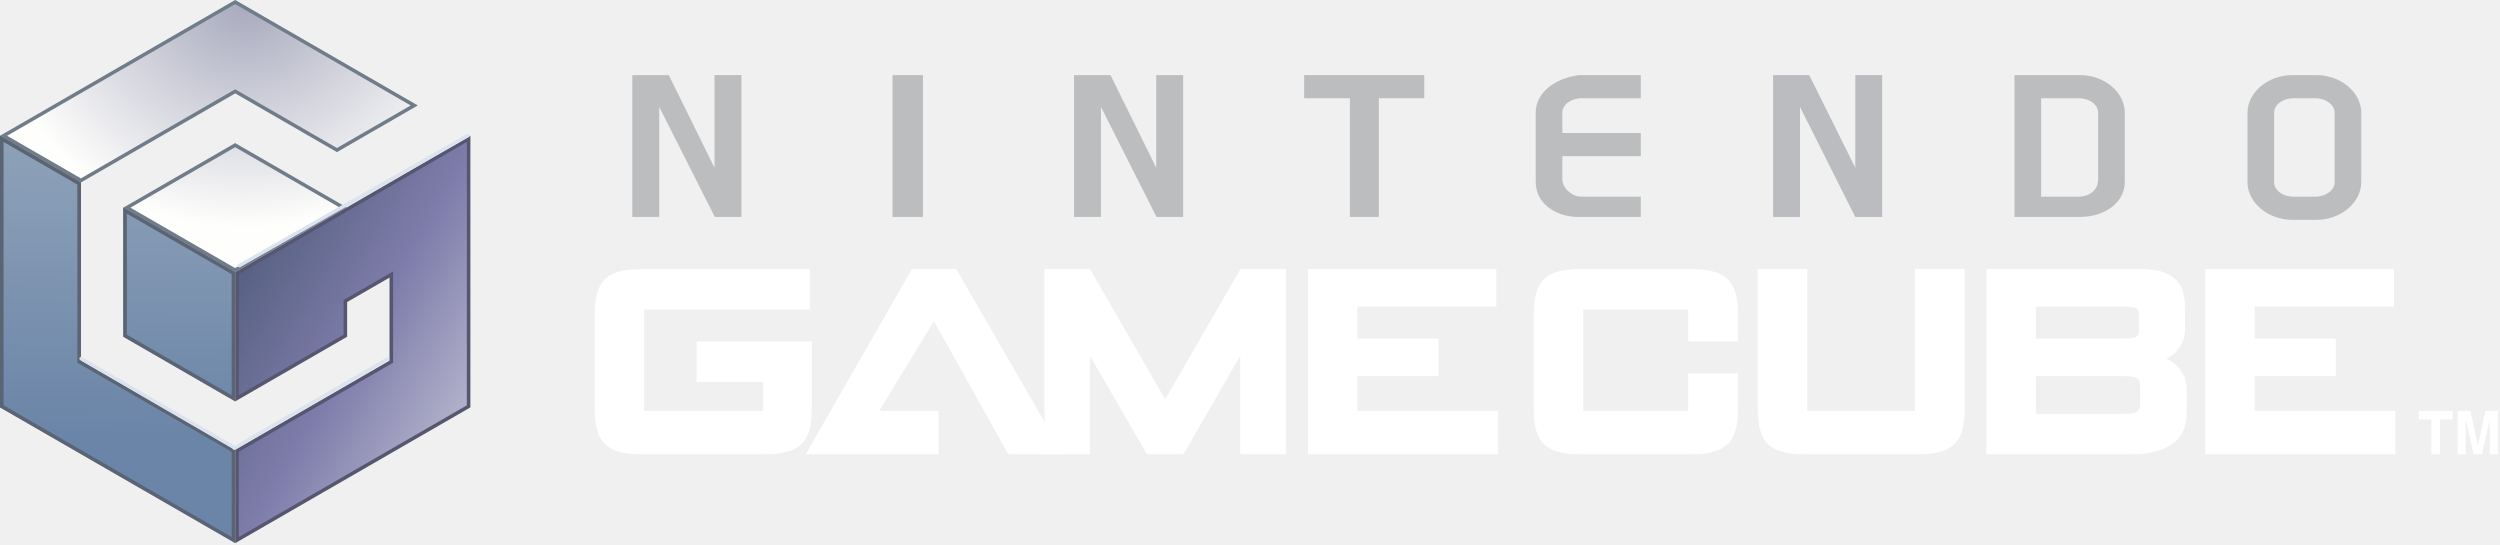
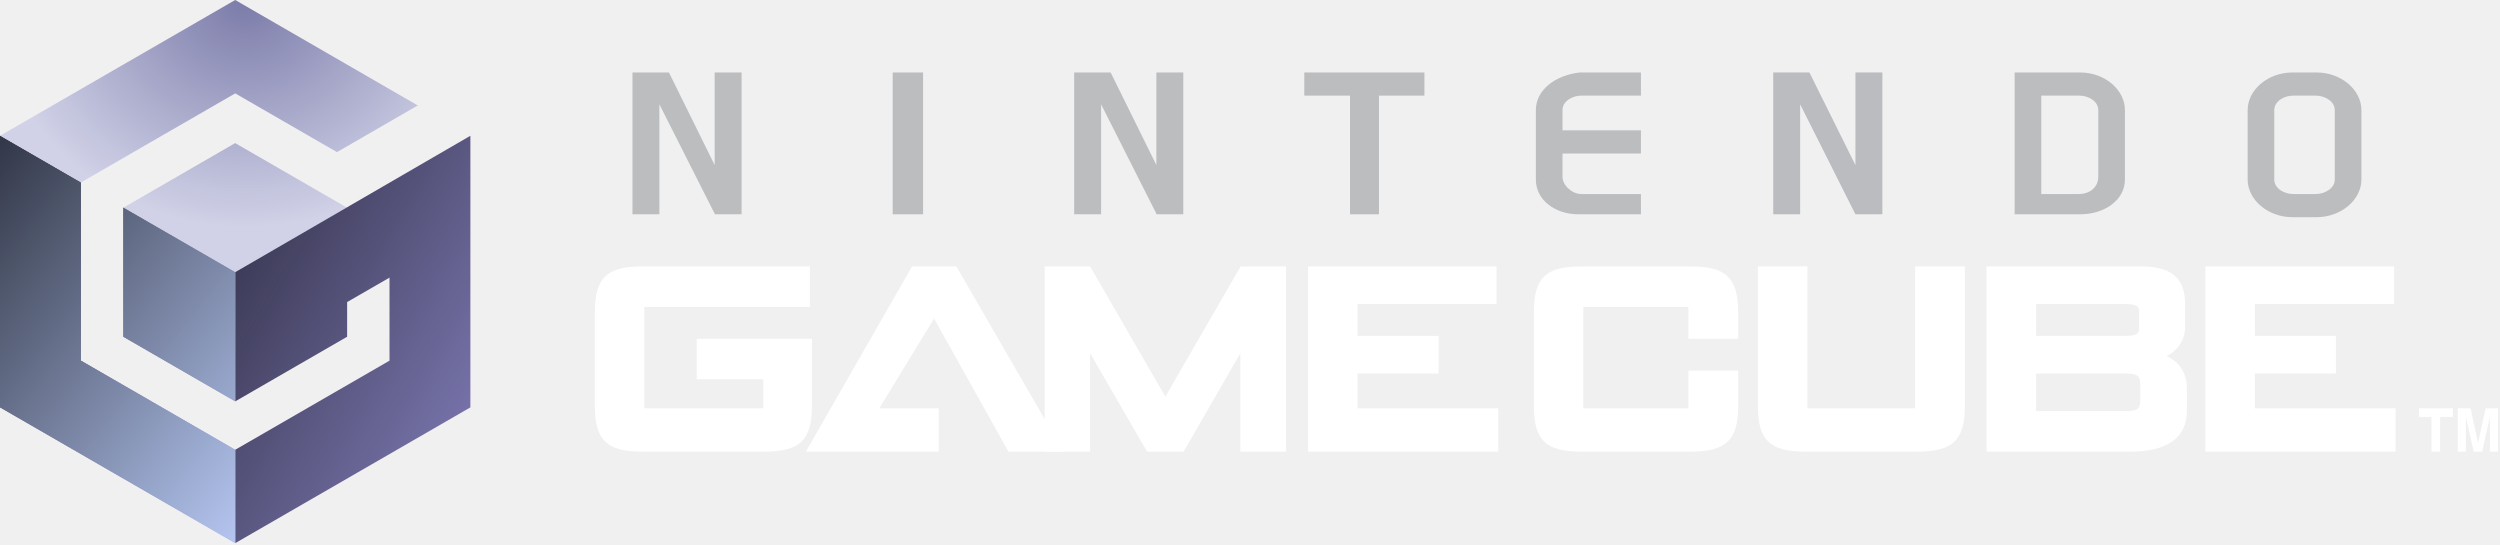
<svg xmlns="http://www.w3.org/2000/svg" width="702" height="153" viewBox="0 0 702 153" fill="none">
-   <path d="M256.07 75.548L226.24 127.567H263.548V115.375H246.885L262.247 90.178L283.136 127.567H298.58L268.506 75.548H256.07Z" fill="white" />
-   <path d="M332.311 127.567L348.242 99.932V127.567H361.084V75.548H348.323L327.19 112.124L306.057 75.548H293.296V127.567H306.057V99.932L322.07 127.567H332.311Z" fill="white" />
-   <path d="M227.947 95.868H195.597V107.247H214.292V115.375H180.886V86.927H227.378V75.548H180.398C170.238 75.548 166.987 78.799 166.987 88.553V114.562C166.987 124.316 170.238 127.567 180.398 127.567H214.454C224.696 127.567 227.947 124.316 227.947 114.562V95.868Z" fill="white" />
-   <path d="M474.552 75.548H444.071C433.911 75.548 430.66 78.799 430.66 88.553V114.562C430.66 124.316 433.911 127.567 444.071 127.567H474.552C484.712 127.567 488.044 124.316 488.044 114.562V104.809H474.064V115.375H444.559V86.927H474.064V95.868H488.044V88.553C488.044 78.799 484.712 75.548 474.552 75.548Z" fill="white" />
-   <path d="M537.707 115.375H507.47V75.548H493.571V114.562C493.571 124.316 496.822 127.567 506.983 127.567H538.194C548.436 127.567 551.687 124.316 551.687 114.562V75.548H537.707V115.375Z" fill="white" />
-   <path d="M608.339 100.745C611.672 99.119 613.541 95.868 613.541 92.617V86.114C613.541 78.799 609.558 75.548 601.186 75.548H557.783V127.567H598.179C608.664 127.567 614.029 123.503 614.029 116.188V109.686C614.029 105.622 611.997 102.37 608.339 100.745ZM571.682 86.114H596.553C600.455 86.114 600.617 86.927 600.617 88.553V92.617C600.617 94.242 600.455 95.055 596.553 95.055H571.682V86.114ZM600.943 112.937C600.943 115.375 600.455 116.188 596.635 116.188H571.682V105.622H596.635C600.455 105.622 600.943 106.434 600.943 108.873V112.937Z" fill="white" />
-   <path d="M633.13 105.622H655.888V95.055H633.13V86.114H672.226V75.548H619.231V127.567H672.632V115.375H633.13V105.622Z" fill="white" />
-   <path d="M381.16 105.622H403.919V95.055H381.16V86.114H420.175V75.548H367.261V127.567H420.663V115.375H381.16V105.622Z" fill="white" />
-   <path d="M528.522 60.917V21.09H520.963V47.099L508.039 21.09H497.879V60.917H505.438V30.031L520.963 60.917H528.522Z" fill="#BABCC0" />
-   <path d="M309.146 30.031L324.752 60.917H332.23V21.09H324.671V47.099L311.828 21.09H301.587V60.917H309.146V30.031Z" fill="#BBBDBF" />
-   <path d="M185.112 30.031L200.718 60.917H208.196V21.09H200.637V47.099L187.794 21.09H177.553V60.917H185.112V30.031Z" fill="#BBBDBF" />
-   <path d="M250.624 21.09H259.159V60.917H250.624V21.09Z" fill="#BBBDBF" />
-   <path d="M379.047 60.917H387.175V27.592H399.936V21.09H366.205V27.592H379.047V60.917Z" fill="#BBBDBF" />
-   <path d="M584.036 60.917C591.026 60.917 596.635 56.853 596.635 51.163V31.656C596.635 25.967 591.026 21.09 584.036 21.09H565.667V60.917H584.036ZM573.145 27.592H583.792C586.475 27.592 589.157 29.218 589.157 31.656V50.351C589.157 53.602 586.393 55.227 583.792 55.227H573.145V27.592Z" fill="#BBBDBF" />
-   <path d="M663.041 31.656C663.041 25.967 657.351 21.09 650.442 21.09H643.696C636.787 21.09 631.098 25.967 631.098 31.656V51.163C631.098 56.853 636.787 61.73 643.696 61.73H650.442C657.351 61.73 663.041 56.853 663.041 51.163V31.656ZM655.563 51.163C655.563 53.602 652.8 55.227 650.199 55.227H643.94C641.258 55.227 638.576 53.602 638.576 51.163V31.656C638.576 29.218 641.258 27.592 643.94 27.592H650.199C652.8 27.592 655.563 29.218 655.563 31.656V51.163Z" fill="#BBBDBF" />
-   <path d="M431.229 51.163C431.229 56.853 436.512 60.917 443.259 60.917H460.734V55.227H443.99C441.389 55.227 438.707 52.789 438.707 50.351V43.848H460.734V37.346H438.707V31.656C438.707 29.218 441.389 27.592 443.99 27.592H460.734V21.09H443.503C436.675 21.903 431.229 25.967 431.229 31.656V51.163Z" fill="#BBBDBF" />
-   <path d="M685.149 127.567H682.711V117.813H679.216V115.375H688.725V117.813H685.149V127.567Z" fill="white" />
-   <path d="M701.405 127.567H699.129V117.813L696.935 127.567H694.578L692.383 117.813V127.567H690.107V115.375H693.684L695.797 125.129L697.91 115.375H701.405V127.567Z" fill="white" />
-   <path d="M0 38.124V114.373L0.018 114.392L66.051 152.516V126.292L42.918 112.93L22.727 101.27V77.951V77.933L22.708 51.246L0 38.124ZM34.627 58.279V94.552L66.051 112.707V76.415L34.627 58.279Z" fill="url(#paint0_linear_4008_40)" />
-   <path d="M96.365 58.261L66.018 75.856L35.625 58.315L66.033 40.755L96.365 58.261ZM116.315 29.61L94.625 42.137L86.568 37.502L86.55 37.483L86.492 37.451L66.302 25.791L66.052 25.648L65.802 25.791L45.592 37.45V37.451L22.708 50.668L0.999 38.124L66.041 0.571L116.315 29.61Z" fill="url(#paint1_radial_4008_40)" stroke="#707C8A" />
-   <path d="M131.584 114.102L66.551 151.649V126.58L109.626 101.704L109.876 101.559V77.085L109.126 77.518L97.226 84.384L96.976 84.529V94.263L66.551 111.841V76.704L131.584 38.992V114.102Z" fill="url(#paint2_linear_4008_40)" stroke="#565670" />
-   <path d="M22.208 51.535L22.227 77.933V101.559L22.477 101.704L42.668 113.363L65.551 126.58V151.649L0.5 114.091V38.99L22.208 51.535ZM65.552 76.704V111.841L35.127 94.263V59.144L65.552 76.704Z" fill="url(#paint3_linear_4008_40)" stroke="#5B6473" />
-   <path d="M67.229 74.576L131.36 38.071" stroke="#DBE3EF" stroke-linecap="round" />
-   <path d="M65.791 125.826L108.791 100.826" stroke="#DBE3EF" stroke-linecap="round" />
-   <path d="M65.791 125.69L22.791 100.69" stroke="#DBE3EF" stroke-linecap="round" />
+   <path d="M256.112 74.806L226.282 126.825H263.59V114.633H246.927L262.289 89.436L283.178 126.825H298.622L268.548 74.806H256.112Z" fill="white" />
+   <path d="M332.353 126.825L348.284 99.19V126.825H361.126V74.806H348.365L327.232 111.382L306.099 74.806H293.338V126.825H306.099V99.19L322.112 126.825H332.353Z" fill="white" />
+   <path d="M227.989 95.126H195.639V106.505H214.334V114.633H180.928V86.185H227.42V74.806H180.44C170.28 74.806 167.029 78.057 167.029 87.811V113.82C167.029 123.574 170.28 126.825 180.44 126.825H214.496C224.738 126.825 227.989 123.574 227.989 113.82V95.126Z" fill="white" />
+   <path d="M474.594 74.806H444.113C433.953 74.806 430.702 78.057 430.702 87.811V113.82C430.702 123.574 433.953 126.825 444.113 126.825H474.594C484.754 126.825 488.086 123.574 488.086 113.82V104.067H474.106V114.633H444.601V86.185H474.106V95.126H488.086V87.811C488.086 78.057 484.754 74.806 474.594 74.806Z" fill="white" />
+   <path d="M537.749 114.633H507.512V74.806H493.613V113.82C493.613 123.574 496.864 126.825 507.025 126.825H538.236C548.478 126.825 551.729 123.574 551.729 113.82V74.806H537.749V114.633Z" fill="white" />
+   <path d="M608.381 100.003C611.714 98.377 613.583 95.126 613.583 91.874V85.372C613.583 78.057 609.6 74.806 601.228 74.806H557.825V126.825H598.221C608.706 126.825 614.071 122.761 614.071 115.446V108.943C614.071 104.879 612.039 101.628 608.381 100.003ZM571.724 85.372H596.595C600.497 85.372 600.659 86.185 600.659 87.811V91.874C600.659 93.5 600.497 94.313 596.595 94.313H571.724V85.372ZM600.985 112.195C600.985 114.633 600.497 115.446 596.677 115.446H571.724V104.879H596.677C600.497 104.879 600.985 105.692 600.985 108.131V112.195Z" fill="white" />
+   <path d="M633.172 104.879H655.93V94.313H633.172V85.372H672.268V74.806H619.273V126.825H672.674V114.633H633.172V104.879Z" fill="white" />
+   <path d="M381.202 104.879H403.961V94.313H381.202V85.372H420.217V74.806H367.303V126.825H420.705V114.633H381.202V104.879Z" fill="white" />
+   <path d="M528.564 60.175V20.348H521.005V46.357L508.081 20.348H497.921V60.175H505.48V29.288L521.005 60.175H528.564Z" fill="#BABCC0" />
+   <path d="M309.188 29.288L324.794 60.175H332.272V20.348H324.712V46.357L311.87 20.348H301.629V60.175H309.188V29.288Z" fill="#BBBDBF" />
+   <path d="M185.154 29.288L200.76 60.175H208.238V20.348H200.679V46.357L187.836 20.348H177.595V60.175H185.154V29.288Z" fill="#BBBDBF" />
+   <path d="M250.666 20.348H259.201V60.175H250.666V20.348Z" fill="#BBBDBF" />
+   <path d="M379.089 60.175H387.217V26.85H399.978V20.348H366.247V26.85H379.089V60.175Z" fill="#BBBDBF" />
+   <path d="M584.078 60.175C591.068 60.175 596.677 56.111 596.677 50.421V30.914C596.677 25.224 591.068 20.348 584.078 20.348H565.709V60.175H584.078ZM573.187 26.85H583.834C586.517 26.85 589.199 28.476 589.199 30.914V49.609C589.199 52.86 586.435 54.485 583.834 54.485H573.187V26.85Z" fill="#BBBDBF" />
+   <path d="M663.083 30.914C663.083 25.224 657.393 20.348 650.484 20.348H643.738C636.829 20.348 631.14 25.224 631.14 30.914V50.421C631.14 56.111 636.829 60.988 643.738 60.988H650.484C657.393 60.988 663.083 56.111 663.083 50.421V30.914ZM655.605 50.421C655.605 52.86 652.842 54.485 650.241 54.485H643.982C641.3 54.485 638.617 52.86 638.617 50.421V30.914C638.617 28.476 641.3 26.85 643.982 26.85H650.241C652.842 26.85 655.605 28.476 655.605 30.914V50.421Z" fill="#BBBDBF" />
+   <path d="M431.271 50.421C431.271 56.111 436.554 60.175 443.301 60.175H460.776V54.485H444.032C441.431 54.485 438.749 52.047 438.749 49.609V43.106H460.776V36.604H438.749V30.914C438.749 28.476 441.431 26.85 444.032 26.85H460.776V20.348H443.545C436.717 21.16 431.271 25.224 431.271 30.914V50.421Z" fill="#BBBDBF" />
+   <path d="M685.191 126.825H682.753V117.071H679.258V114.633H688.767V117.071H685.191V126.825Z" fill="white" />
+   <path d="M701.447 126.825H699.171V117.071L696.977 126.825H694.62L692.425 117.071V126.825H690.149V114.633H693.726L695.839 124.386L697.952 114.633H701.447V126.825Z" fill="white" />
+   <path d="M0 38.124V114.373L0.018 114.392L66.051 152.516V126.292L42.918 112.93L22.727 101.27V77.951V77.933L22.708 51.246L0 38.124ZM34.627 58.279V94.552L66.051 112.708V76.415L34.627 58.279Z" fill="url(#paint0_linear_4008_40)" />
+   <path d="M66.033 2.71098e-05L0 38.124L22.708 51.246L45.842 37.884L66.051 26.224L86.242 37.884L86.261 37.902L94.626 42.714L117.315 29.611L66.051 0L66.033 2.71098e-05ZM66.033 40.179L34.627 58.315L66.051 76.452V76.415L97.365 58.26L66.033 40.179ZM34.627 94.589V94.608L66.033 112.744L34.627 94.589Z" fill="url(#paint1_radial_4008_40)" />
+   <path d="M132.084 38.124L66.051 76.415V76.749V112.708L97.476 94.552V84.817L109.376 77.951V101.27L66.051 126.292V152.516L132.084 114.392V38.124Z" fill="url(#paint2_linear_4008_40)" />
+   <path d="M0 38.124V114.373L0.018 114.392L66.051 152.516V126.292L42.918 112.93L22.727 101.27V77.951V77.933L22.708 51.246L0 38.124ZM34.627 58.279V94.552L66.051 112.708V76.415L34.627 58.279Z" fill="url(#paint3_linear_4008_40)" />
+   <path d="M0 38.124V114.373L0.018 114.391L66.051 152.516V126.291L22.727 101.27L22.708 51.246L0 38.124ZM34.627 58.278V94.552L66.051 112.707V76.415L34.627 58.278Z" fill="#7C93B0" fill-opacity="0.4" style="mix-blend-mode:hue" />
+   <path d="M66.033 2.71098e-05L0 38.124L22.708 51.246L66.051 26.224L86.242 37.884L86.261 37.902L94.626 42.714L117.315 29.611L66.051 0L66.033 2.71098e-05ZM66.033 40.179L34.627 58.315L66.051 76.452L66.051 76.415L97.365 58.26L66.033 40.179ZM34.627 94.589V94.608L66.033 112.744L34.627 94.589Z" fill="#7C93B0" fill-opacity="0.4" style="mix-blend-mode:hue" />
+   <path d="M132.084 38.124L66.051 76.415V112.707L97.476 94.552V84.817L109.376 77.951V101.27L66.051 126.291V152.516L132.084 114.391V38.124Z" fill="#7C93B0" fill-opacity="0.4" style="mix-blend-mode:hue" />
+   <path d="M0 38.124V114.373L0.018 114.391L66.051 152.516V126.291L22.727 101.27L22.708 51.246L0 38.124ZM34.627 58.278V94.552L66.051 112.707V76.415L34.627 58.278Z" fill="#7C93B0" fill-opacity="0.4" style="mix-blend-mode:hue" />
  <defs>
    <linearGradient id="paint0_linear_4008_40" x1="-46.899" y1="62.602" x2="66.051" y2="152.516" gradientUnits="userSpaceOnUse">
      <stop stop-color="#211B2C" />
      <stop offset="1" stop-color="#C0BDFB" />
    </linearGradient>
    <radialGradient id="paint1_radial_4008_40" cx="0" cy="0" r="1" gradientUnits="userSpaceOnUse" gradientTransform="translate(68.7533 0.457192) rotate(90) scale(63.3881 69.6202)">
-       <stop stop-color="#A7A9BD" />
-       <stop offset="1" stop-color="#FEFEFC" />
+       <stop stop-color="#8775AE" />
+       <stop offset="1" stop-color="#D5CFE9" />
    </radialGradient>
-     <linearGradient id="paint2_linear_4008_40" x1="66.042" y1="77.758" x2="132.042" y2="116.258" gradientUnits="userSpaceOnUse">
-       <stop stop-color="#576182" />
-       <stop offset="0.524" stop-color="#7F7DAB" />
-       <stop offset="1" stop-color="#B4B4CC" />
+     <linearGradient id="paint2_linear_4008_40" x1="34.627" y1="60.763" x2="179.887" y2="144.63" gradientUnits="userSpaceOnUse">
+       <stop stop-color="#2A2136" />
+       <stop offset="1" stop-color="#B38EE9" />
    </linearGradient>
-     <linearGradient id="paint3_linear_4008_40" x1="10.042" y1="46.258" x2="9.042" y2="121.758" gradientUnits="userSpaceOnUse">
-       <stop stop-color="#8B9FB7" />
-       <stop offset="1" stop-color="#6B85A8" />
+     <linearGradient id="paint3_linear_4008_40" x1="-46.899" y1="62.602" x2="66.051" y2="152.516" gradientUnits="userSpaceOnUse">
+       <stop stop-color="#211B2C" />
+       <stop offset="1" stop-color="#C0BDFB" />
    </linearGradient>
  </defs>
</svg>
